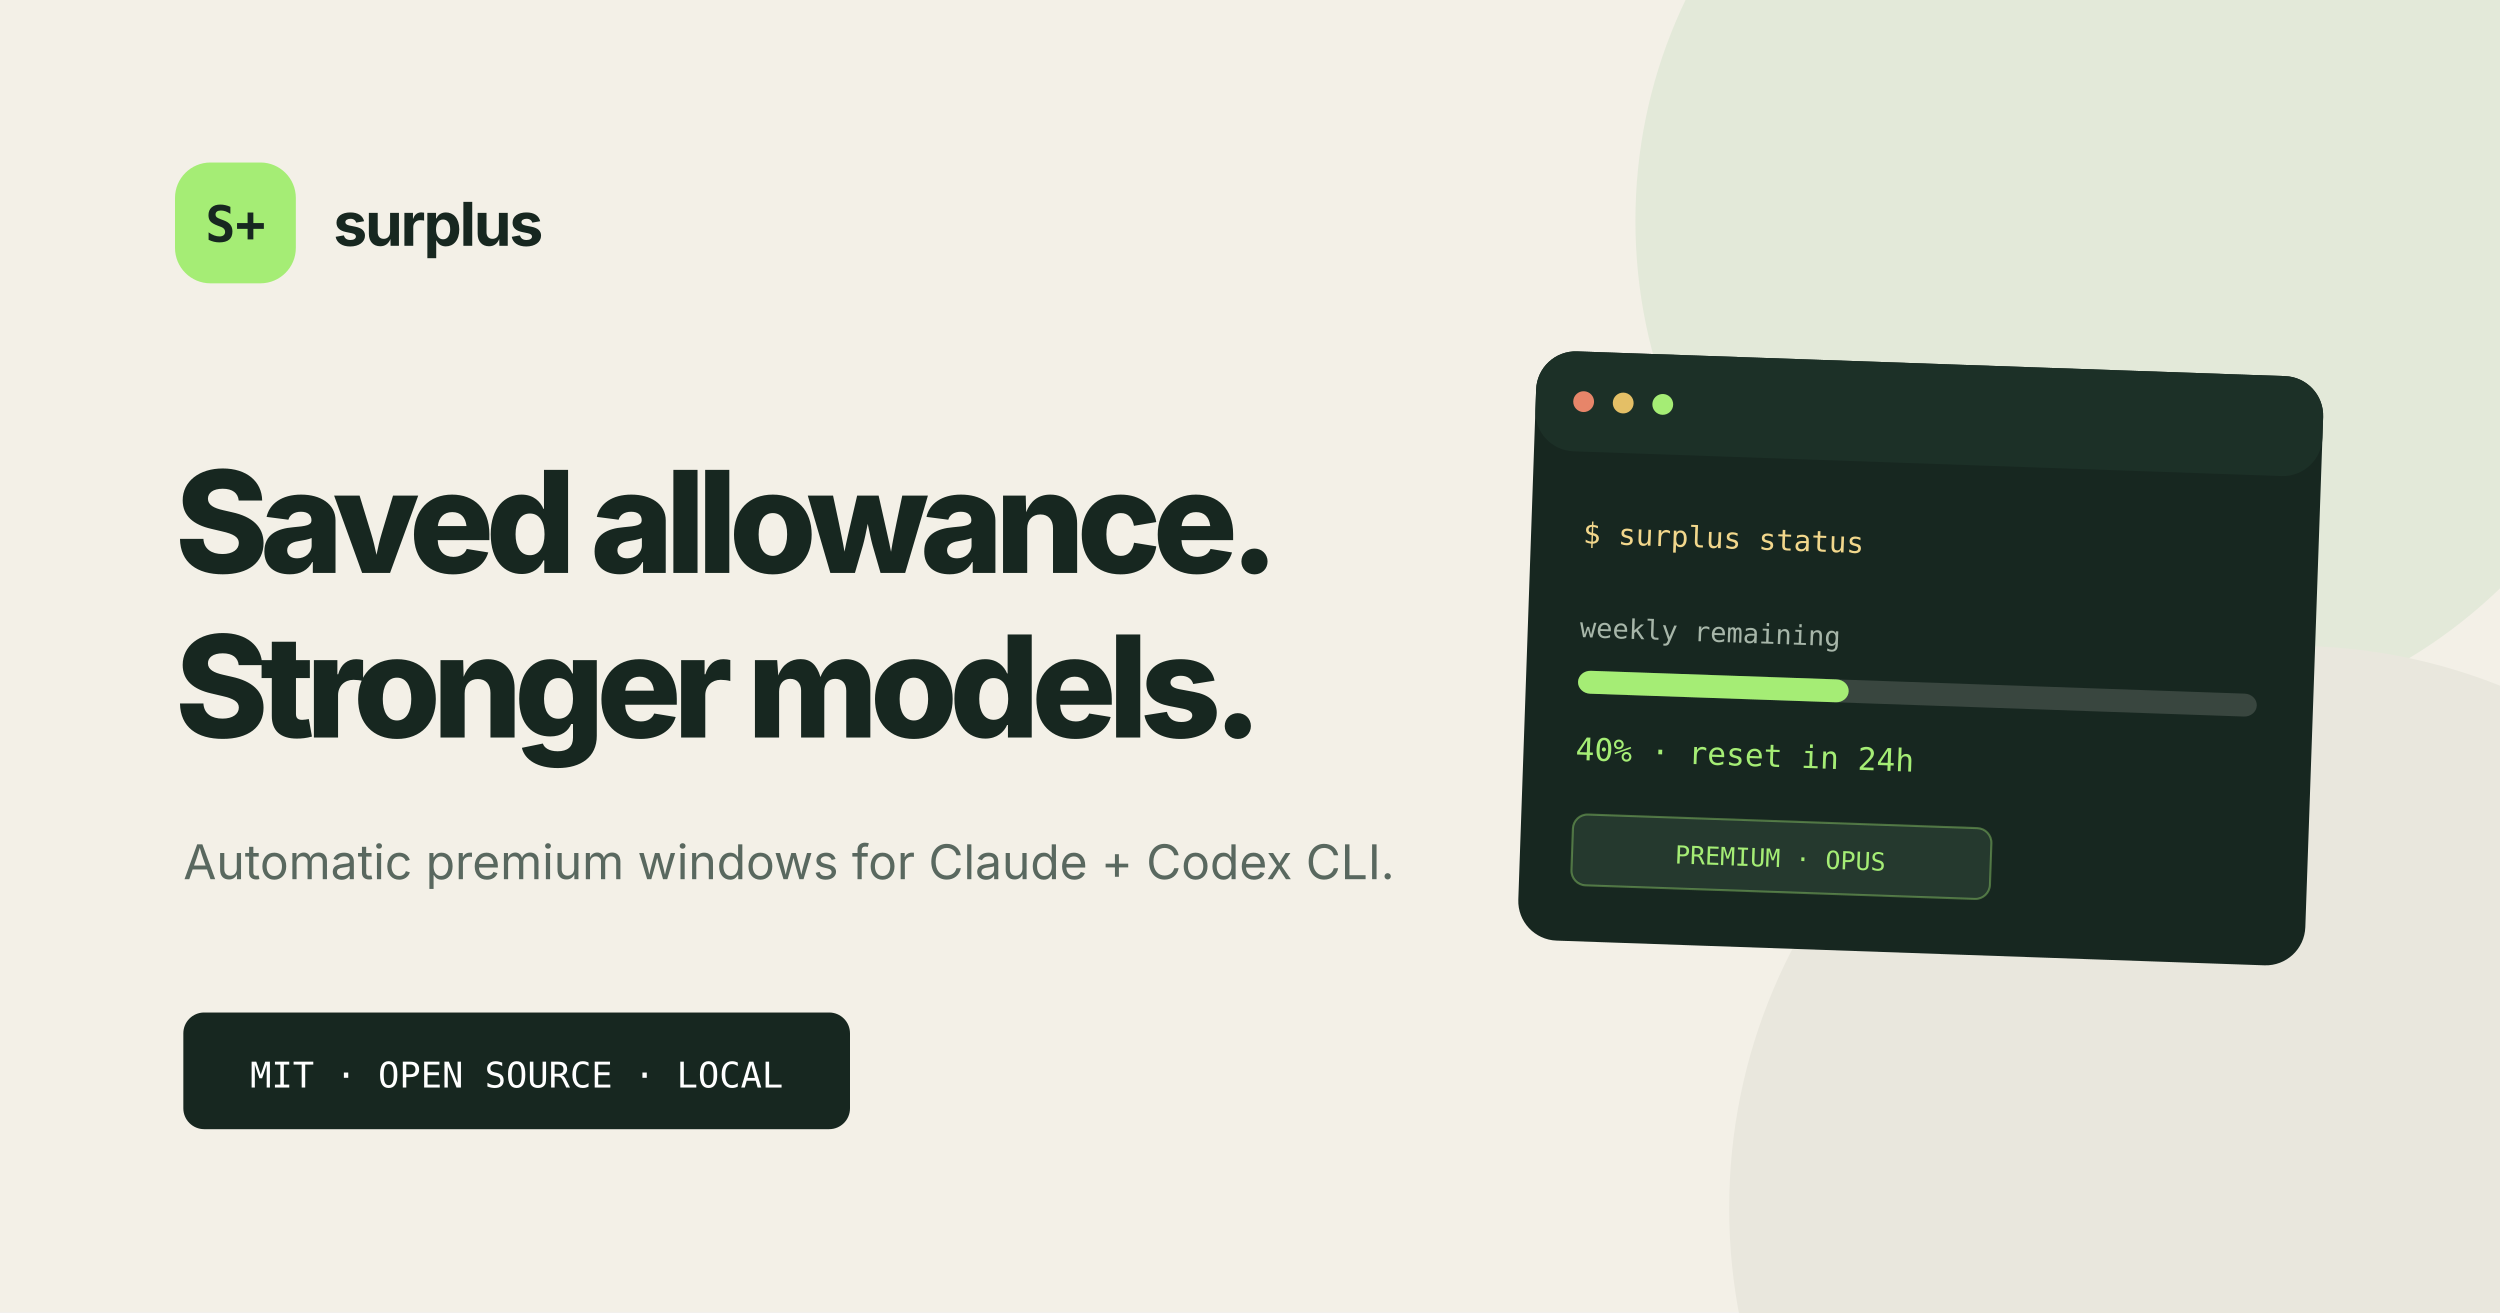
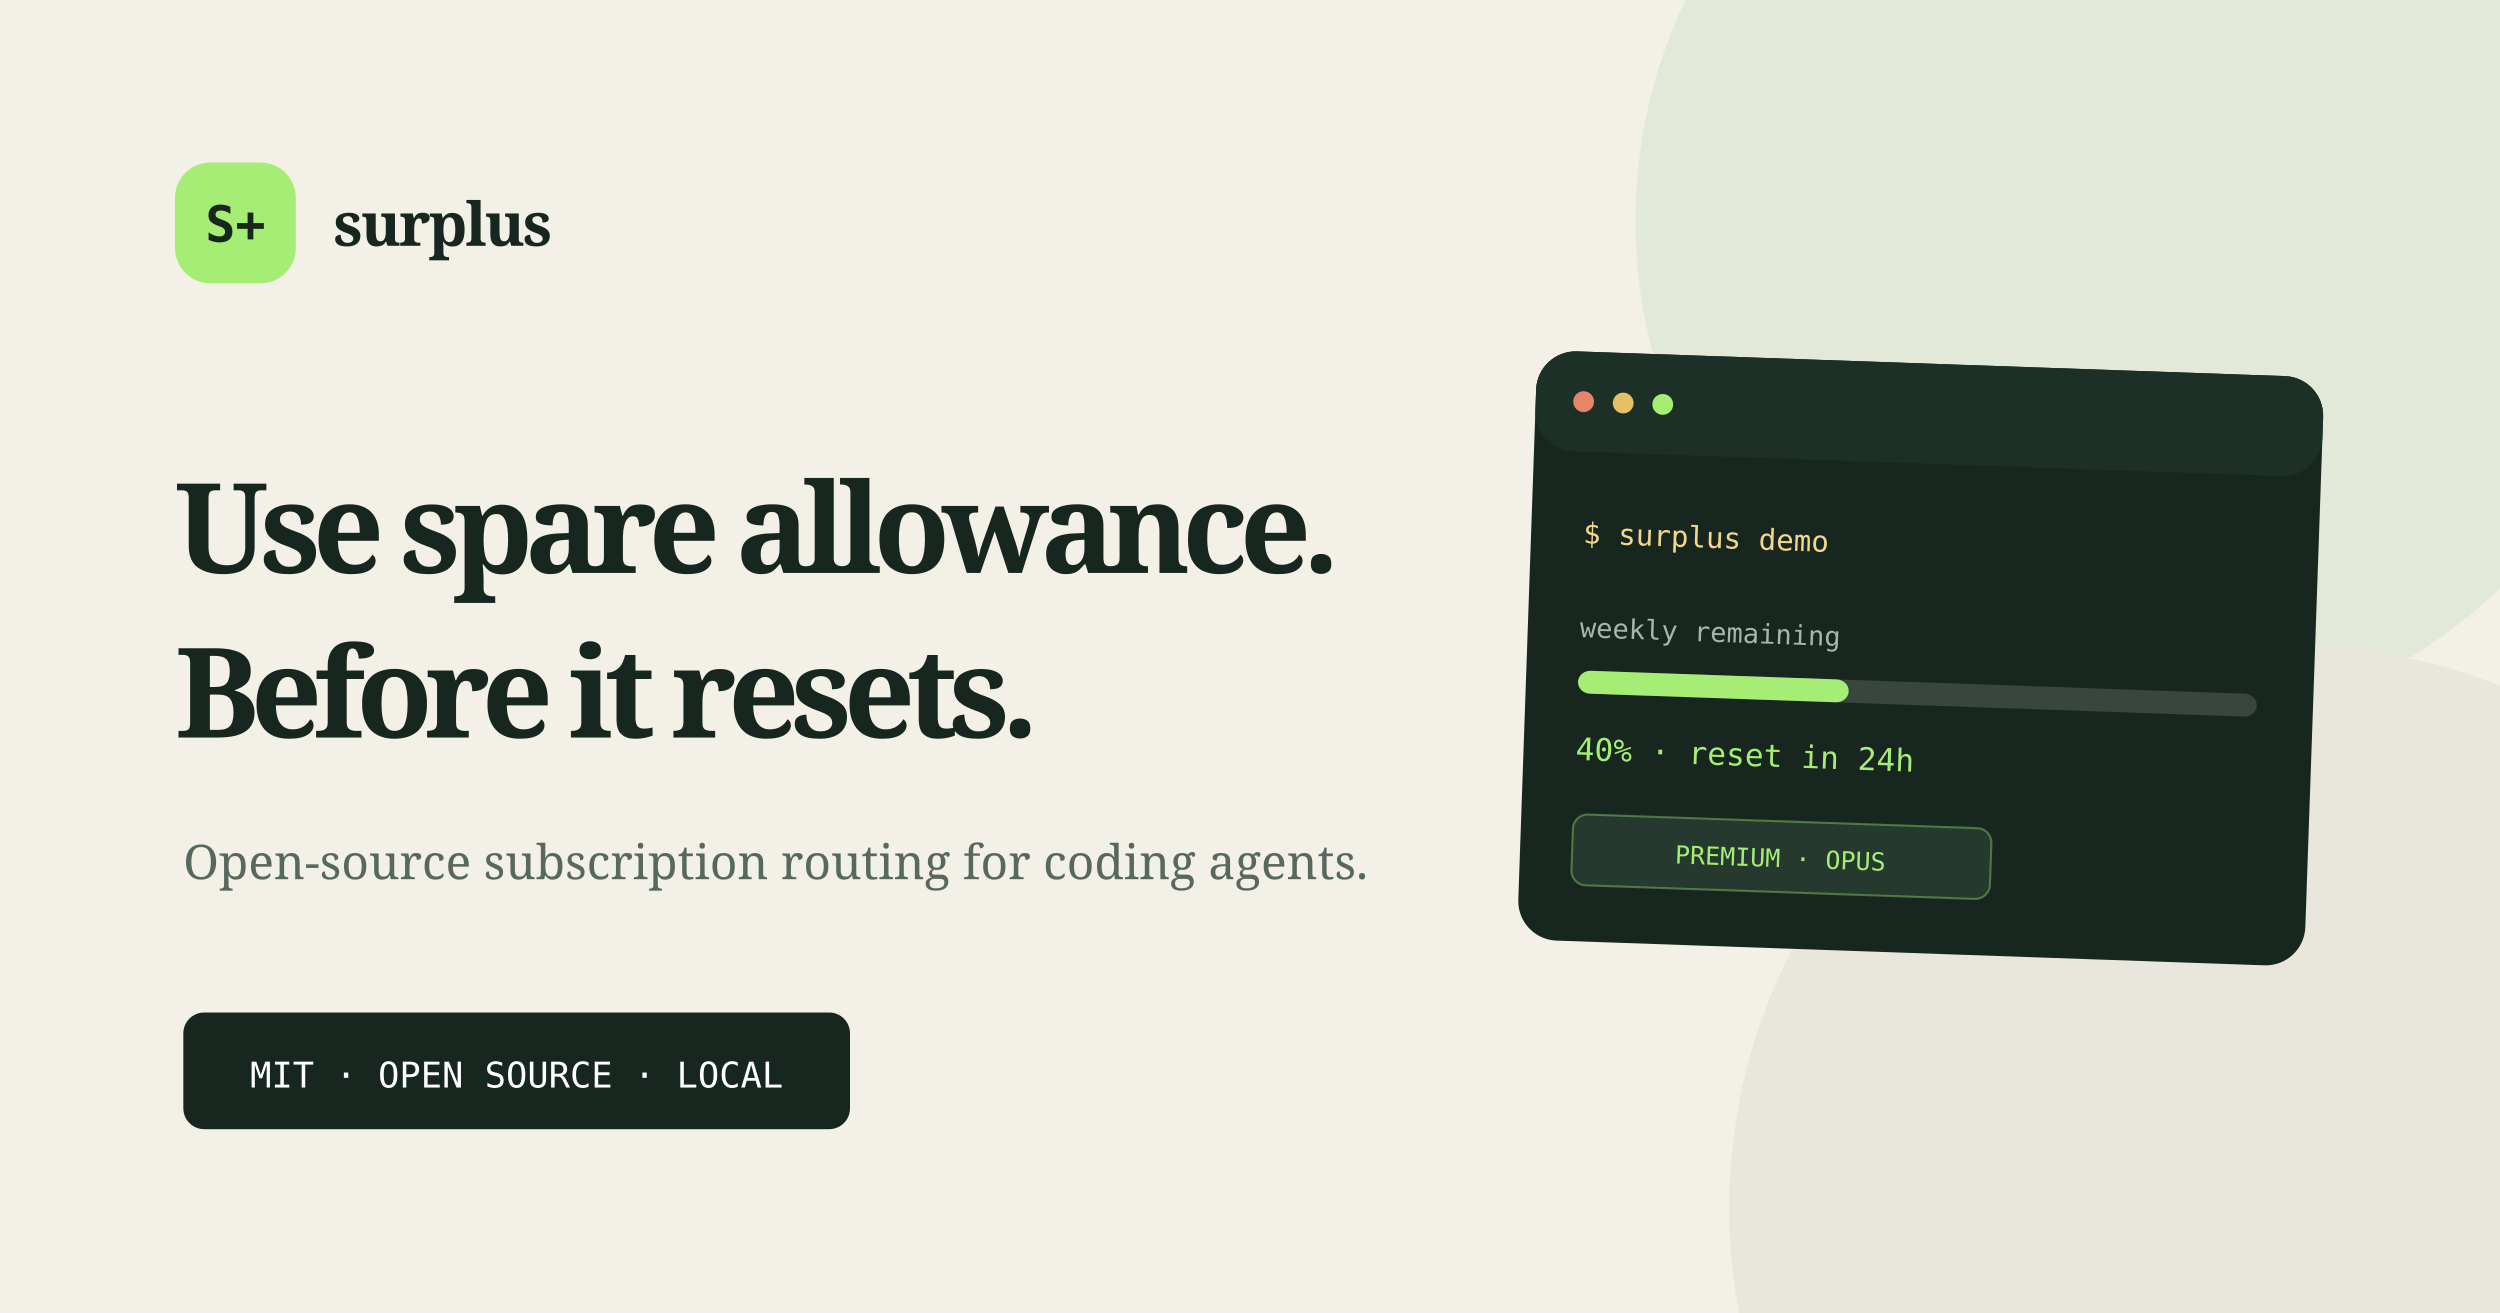
<svg xmlns="http://www.w3.org/2000/svg" width="1200" height="630" viewBox="0 0 1200 630" role="img" aria-labelledby="title desc">
  <rect width="1200" height="630" fill="#f3f0e7" />
  <circle cx="1030" cy="106" r="245" fill="#e3e9d9" />
  <circle cx="1100" cy="580" r="270" fill="#e9e7dd" />
  <rect x="84" y="78" width="58" height="58" rx="17" fill="#a5ed75" />
  <text x="113" y="116" fill="#172720" font-family="Menlo,monospace" font-size="24" font-weight="bold" text-anchor="middle">S+</text>
-   <text x="160" y="118" fill="#172720" font-family="Inter,Arial,sans-serif" font-size="29" font-weight="700" letter-spacing="-1">surplus</text>
-   <text x="84" y="275" fill="#172720" font-family="Inter,Arial,sans-serif" font-size="68" font-weight="760" letter-spacing="-4">Saved allowance.</text>
-   <text x="84" y="354" fill="#172720" font-family="Inter,Arial,sans-serif" font-size="68" font-weight="760" letter-spacing="-4">Stronger models.</text>
-   <text x="88" y="422" fill="#59685f" font-family="Inter,Arial,sans-serif" font-size="23">Automatic premium windows for Claude + Codex CLI.</text>
+   <text x="160" y="118" fill="#172720" font-family="Georgia,serif" font-size="29" font-weight="700" letter-spacing="-1">surplus</text>
+   <text x="84" y="275" fill="#172720" font-family="Georgia,serif" font-size="60" font-weight="760" letter-spacing="-4">Use spare allowance.</text>
+   <text x="84" y="354" fill="#172720" font-family="Georgia,serif" font-size="60" font-weight="760" letter-spacing="-4">Before it resets.</text>
+   <text x="88" y="422" fill="#59685f" font-family="Georgia,serif" font-size="23">Open-source subscription routing for coding agents.</text>
  <rect x="88" y="486" width="320" height="56" rx="10" fill="#172720" />
  <text x="248" y="522" fill="#ffffff" font-family="Menlo,monospace" font-size="17" text-anchor="middle">MIT · OPEN SOURCE · LOCAL</text>
  <g transform="translate(738 168) rotate(2)">
    <rect width="378" height="283" rx="19" fill="#172720" />
    <rect x="0" y="0" width="378" height="48" rx="19" fill="#1c3027" />
    <circle cx="23" cy="24" r="5" fill="#e78569" />
    <circle cx="42" cy="24" r="5" fill="#e4bf66" />
    <circle cx="61" cy="24" r="5" fill="#a5ed75" />
-     <text x="25" y="92" fill="#f2d78c" font-family="Menlo,monospace" font-size="14">$ surplus status</text>
+     <text x="25" y="92" fill="#f2d78c" font-family="Menlo,monospace" font-size="14">$ surplus demo</text>
    <text x="25" y="137" fill="#a7b6a9" font-family="Menlo,monospace" font-size="13">weekly remaining</text>
    <rect x="25" y="153" width="326" height="11" rx="6" fill="#39463f" />
    <rect x="25" y="153" width="130" height="11" rx="6" fill="#a5ed75" />
    <text x="25" y="196" fill="#a5ed75" font-family="Menlo,monospace" font-size="15">40% · reset in 24h</text>
    <rect x="25" y="222" width="201" height="34" rx="7" fill="#25392e" stroke="#a5ed7560" />
    <text x="125" y="244" fill="#a5ed75" font-family="Menlo,monospace" font-size="12" text-anchor="middle">PREMIUM · OPUS</text>
  </g>
</svg>
